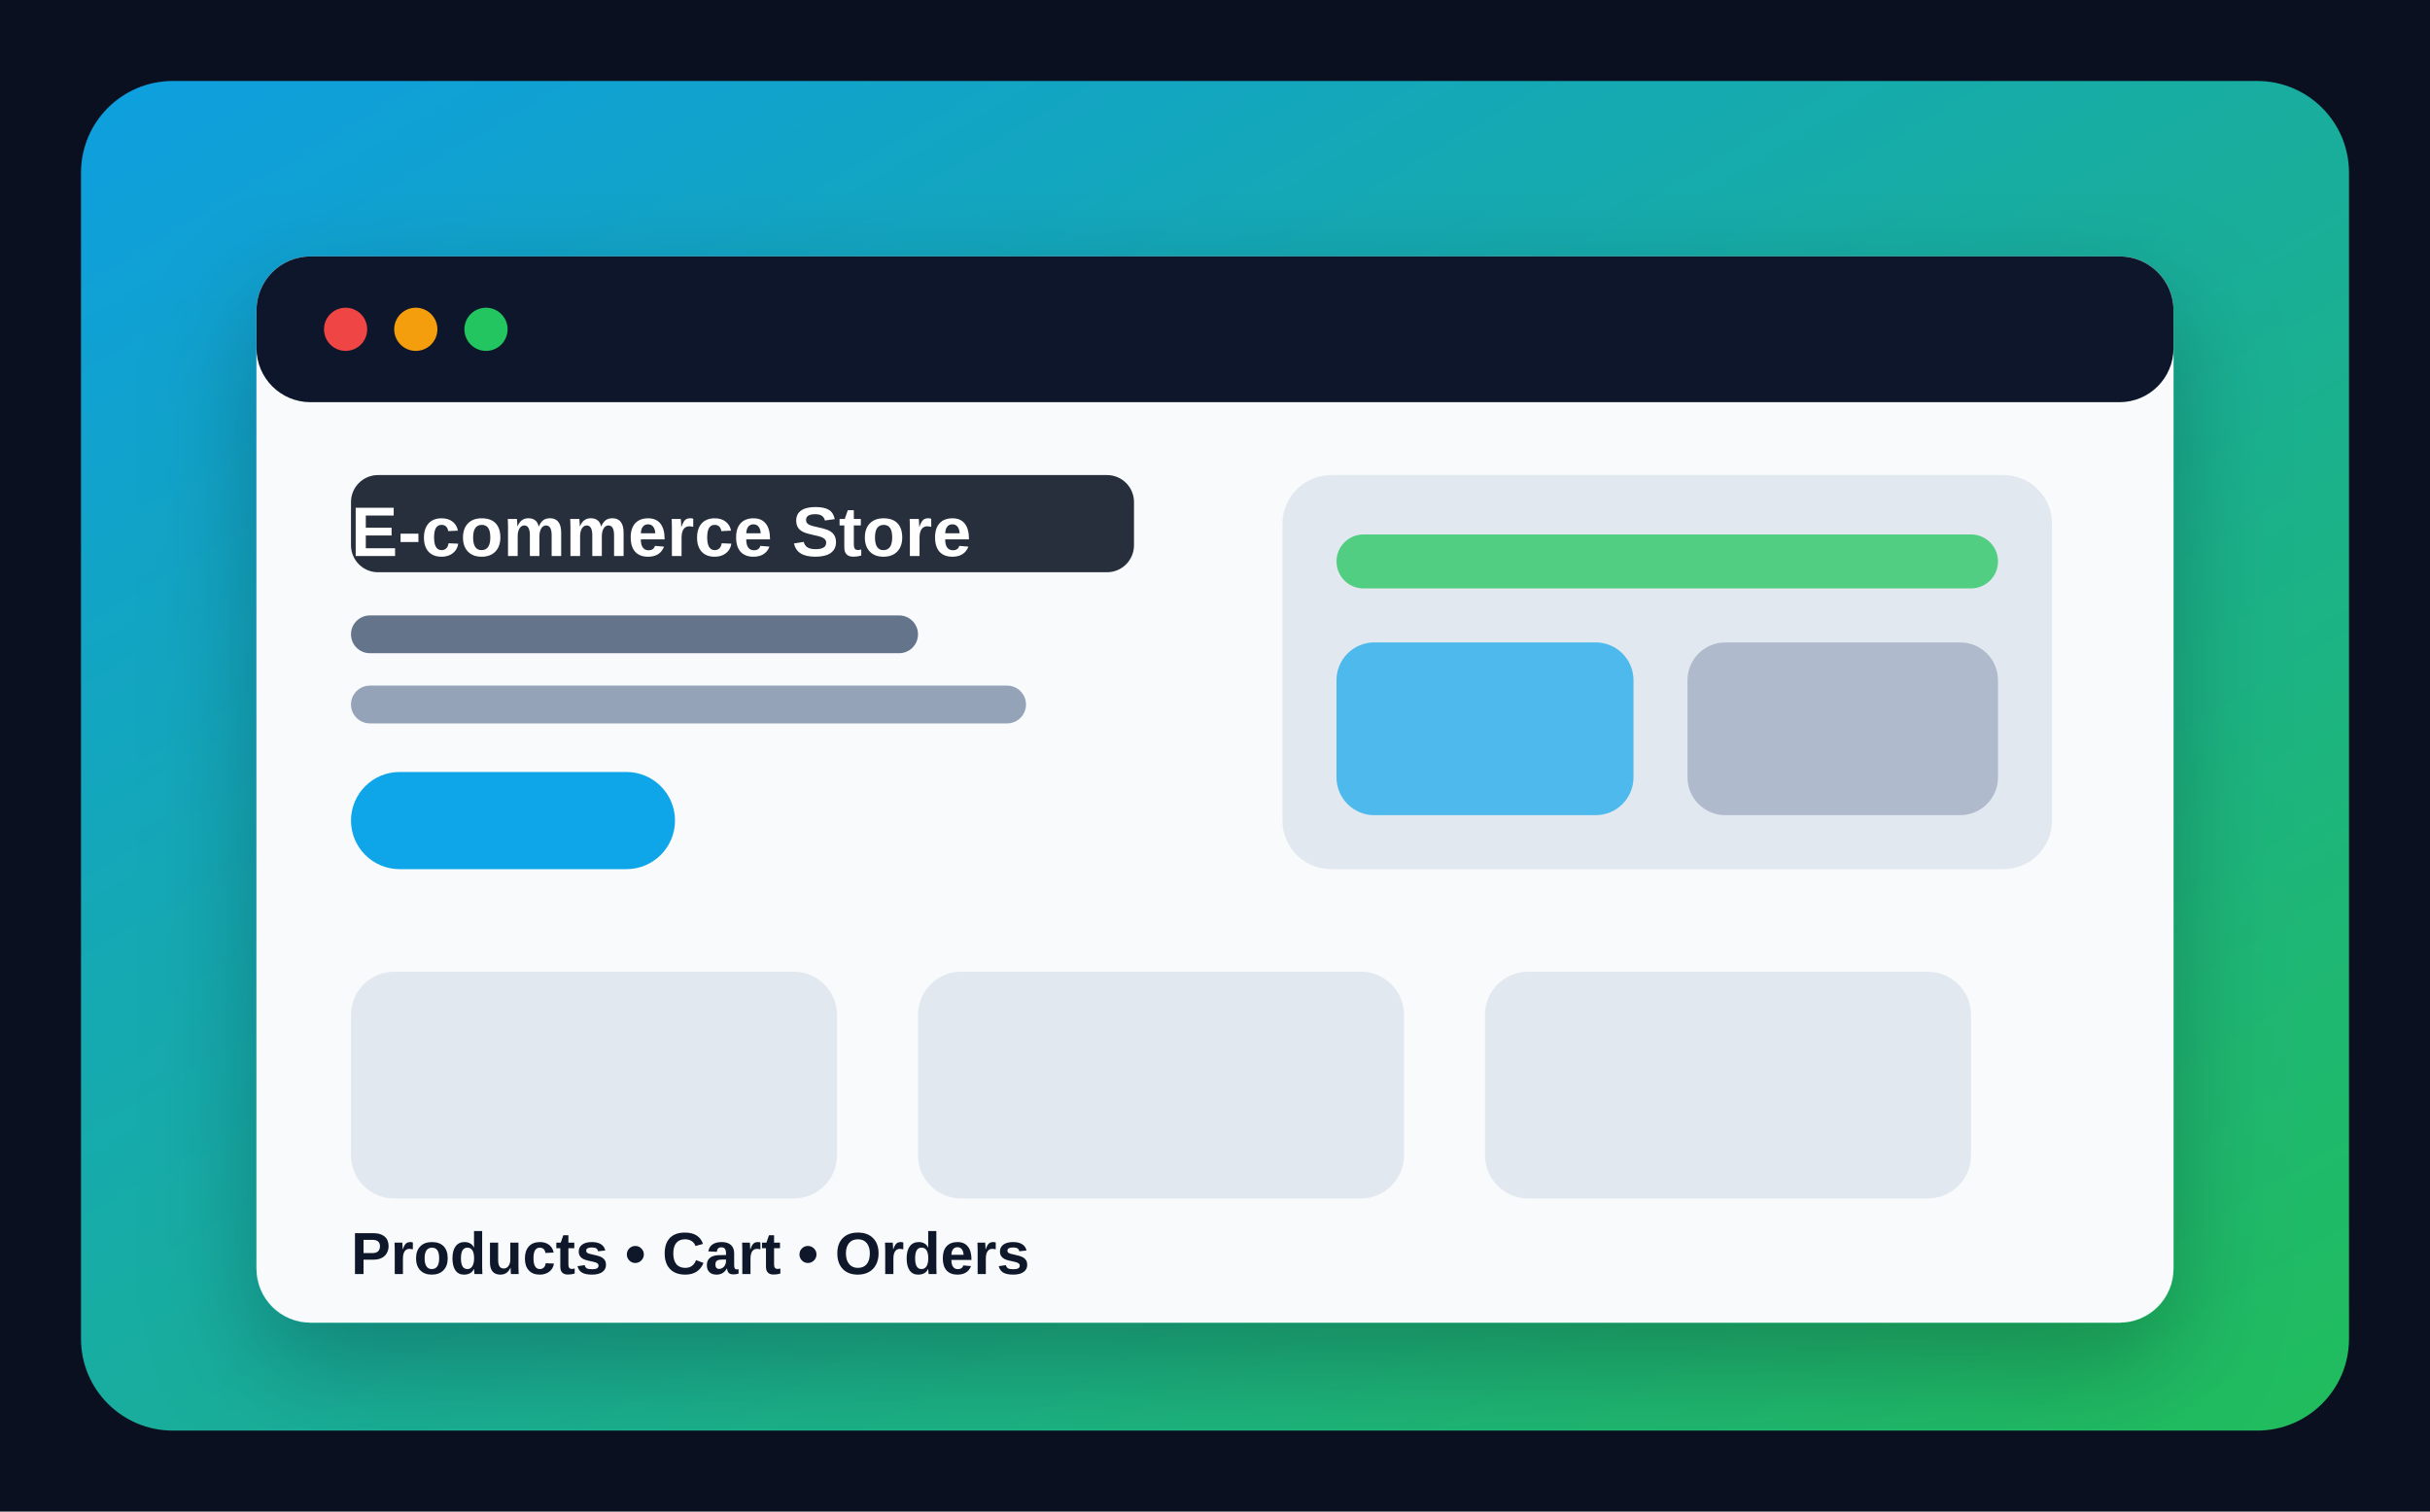
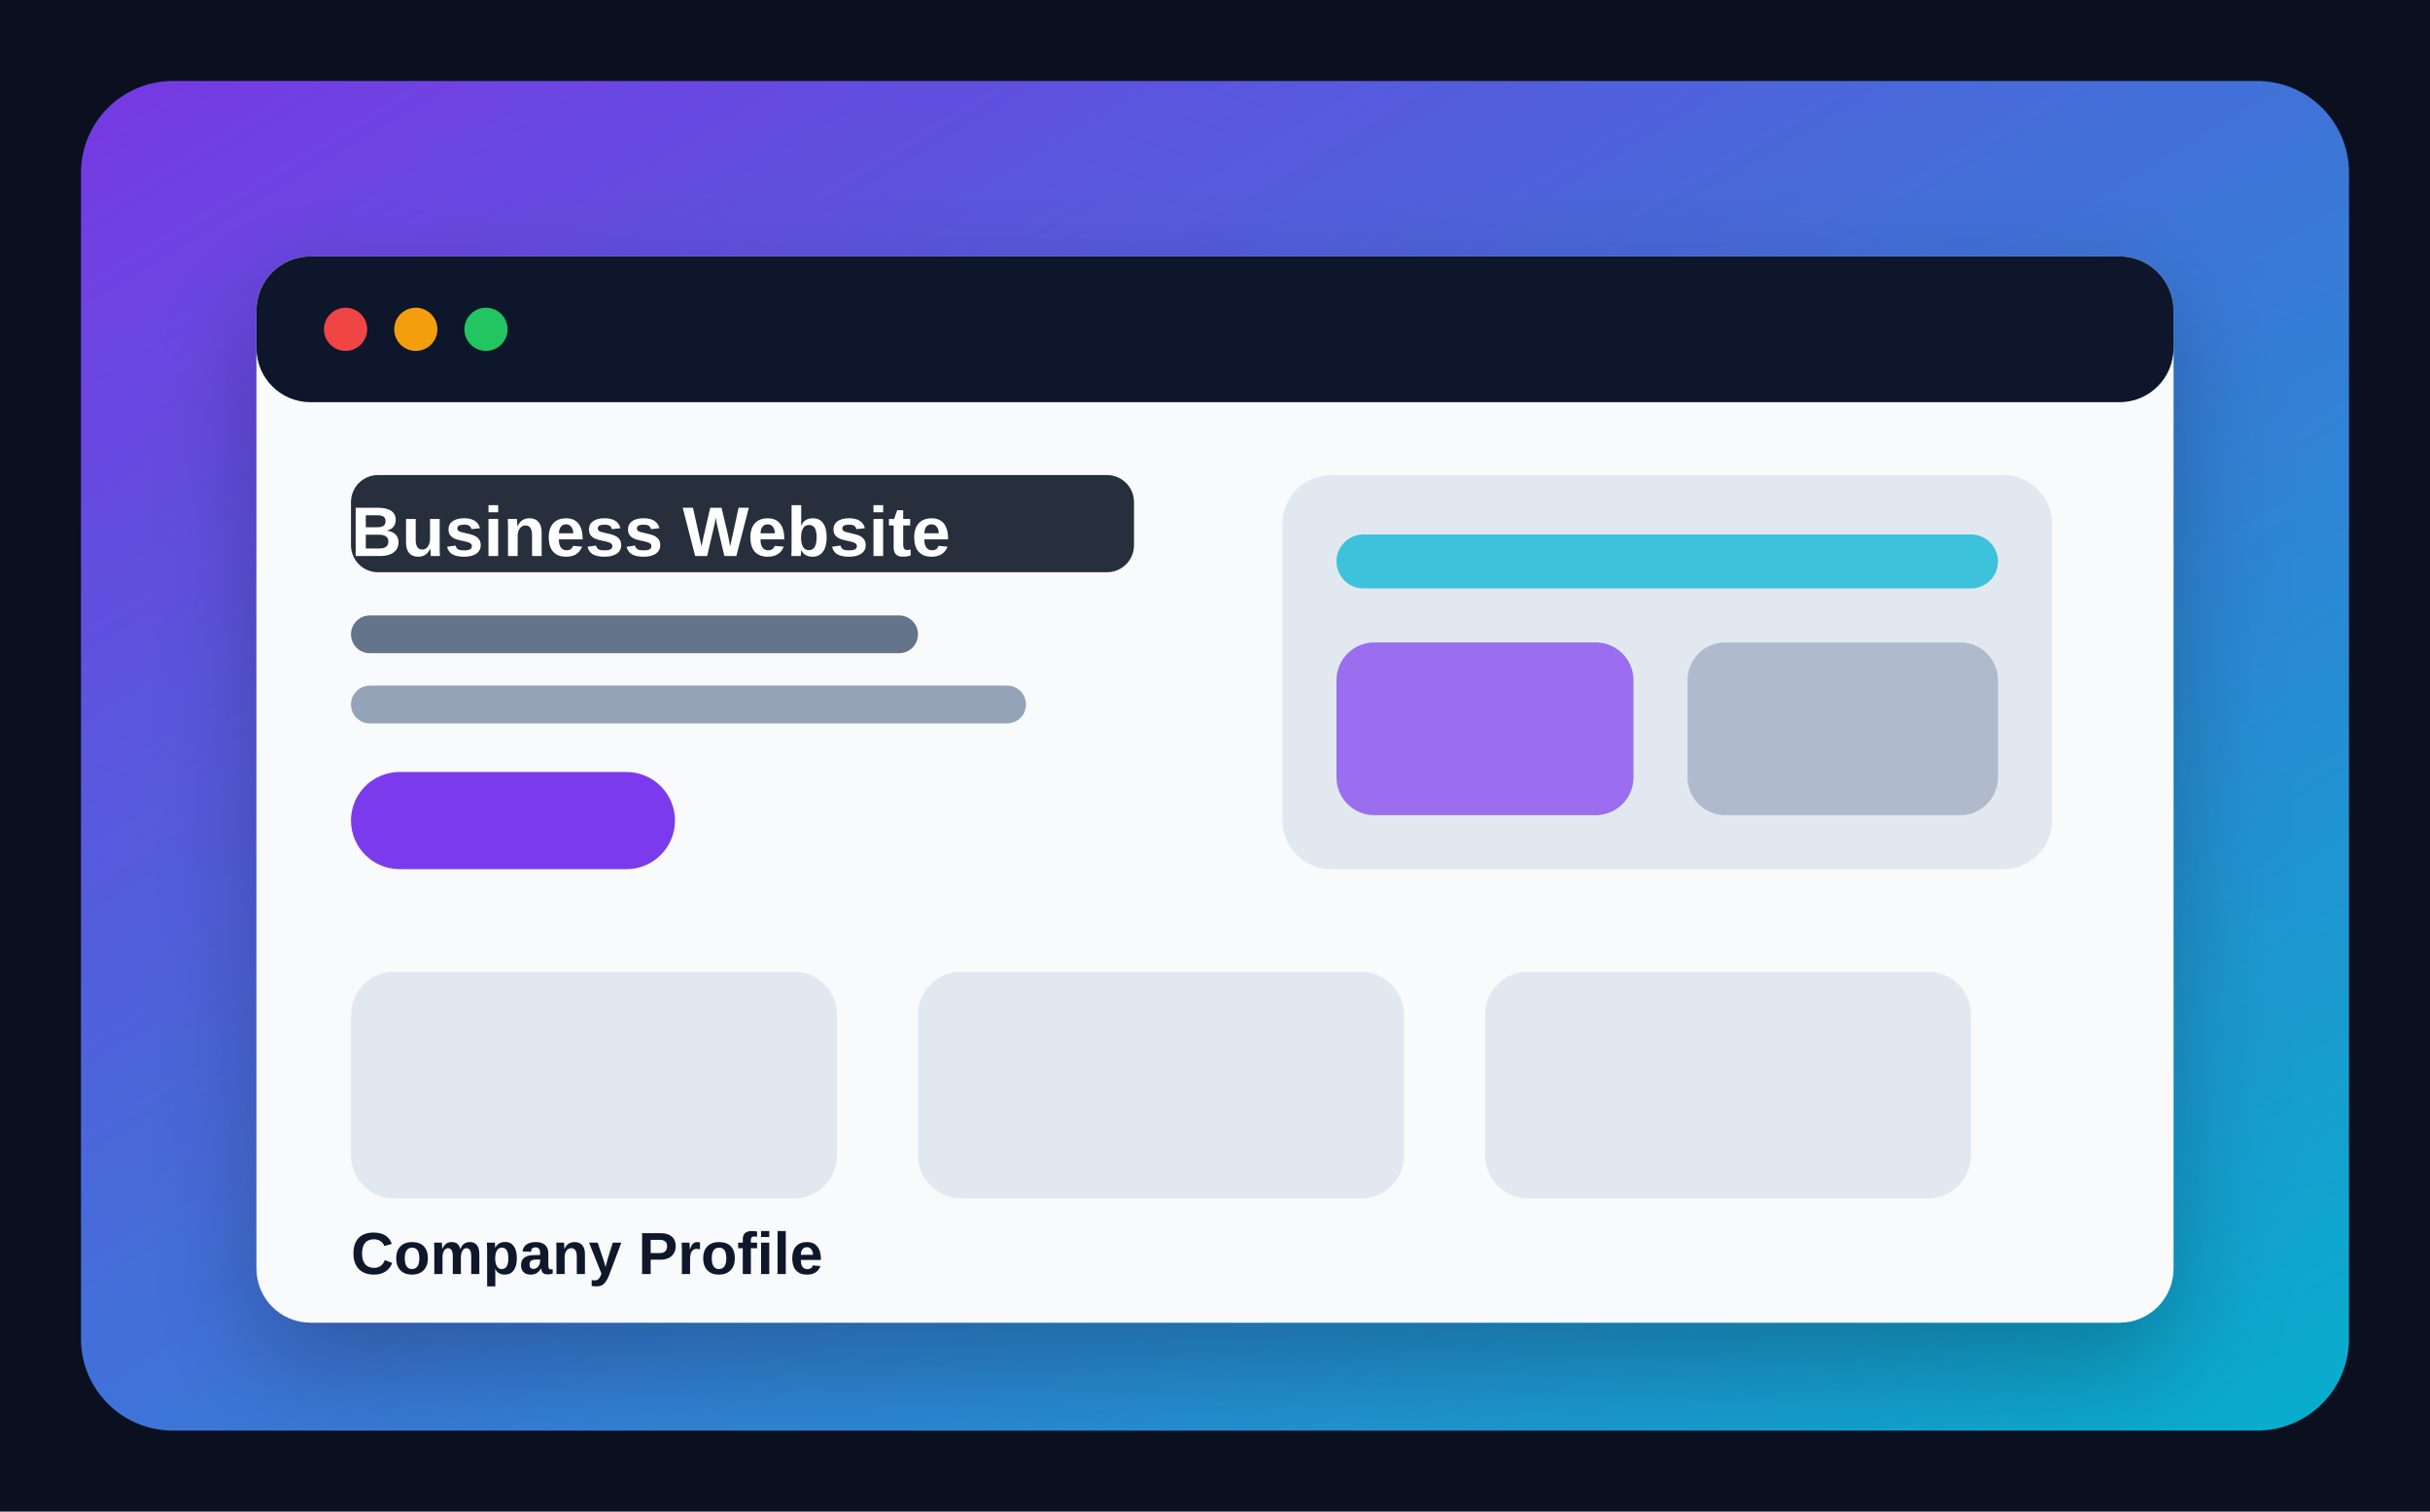
<svg xmlns="http://www.w3.org/2000/svg" width="900" height="560" viewBox="0 0 900 560">
  <defs>
    <linearGradient id="g" x1="0" y1="0" x2="1" y2="1">
-       <stop stop-color="#0ea5e9" />
-       <stop offset="1" stop-color="#22c55e" />
+       <stop stop-color="#7c3aed" />
+       <stop offset="1" stop-color="#06b6d4" />
    </linearGradient>
    <filter id="s">
      <feDropShadow dx="0" dy="16" stdDeviation="20" flood-opacity=".25" />
    </filter>
  </defs>
  <rect width="900" height="560" fill="#0b1020" />
  <rect x="30" y="30" width="840" height="500" rx="34" fill="url(#g)" opacity=".95" />
  <g filter="url(#s)">
    <rect x="95" y="95" width="710" height="395" rx="20" fill="#f8fafc" />
    <rect x="95" y="95" width="710" height="54" rx="20" fill="#0f172a" />
    <circle cx="128" cy="122" r="8" fill="#ef4444" />
    <circle cx="154" cy="122" r="8" fill="#f59e0b" />
    <circle cx="180" cy="122" r="8" fill="#22c55e" />
  </g>
  <rect x="130" y="176" width="290" height="36" rx="10" fill="#111827" opacity=".9" />
  <rect x="130" y="228" width="210" height="14" rx="7" fill="#64748b" />
  <rect x="130" y="254" width="250" height="14" rx="7" fill="#94a3b8" />
-   <rect x="130" y="286" width="120" height="36" rx="18" fill="#0ea5e9" />
+   <rect x="130" y="286" width="120" height="36" rx="18" fill="#7c3aed" />
  <rect x="475" y="176" width="285" height="146" rx="18" fill="#e2e8f0" />
-   <rect x="495" y="198" width="245" height="20" rx="10" fill="#22c55e" opacity=".75" />
-   <rect x="495" y="238" width="110" height="64" rx="14" fill="#0ea5e9" opacity=".70" />
+   <rect x="495" y="198" width="245" height="20" rx="10" fill="#06b6d4" opacity=".75" />
+   <rect x="495" y="238" width="110" height="64" rx="14" fill="#7c3aed" opacity=".70" />
  <rect x="625" y="238" width="115" height="64" rx="14" fill="#94a3b8" opacity=".65" />
  <rect x="130" y="360" width="180" height="84" rx="16" fill="#e2e8f0" />
  <rect x="340" y="360" width="180" height="84" rx="16" fill="#e2e8f0" />
  <rect x="550" y="360" width="180" height="84" rx="16" fill="#e2e8f0" />
-   <text x="130" y="206" font-family="Arial, sans-serif" font-size="26" font-weight="800" fill="#fff">E-commerce Store</text>
-   <text x="130" y="472" font-family="Arial, sans-serif" font-size="22" font-weight="700" fill="#0f172a">Products • Cart • Orders</text>
+   <text x="130" y="206" font-family="Arial, sans-serif" font-size="26" font-weight="800" fill="#fff">Business Website</text>
+   <text x="130" y="472" font-family="Arial, sans-serif" font-size="22" font-weight="700" fill="#0f172a">Company Profile</text>
</svg>
